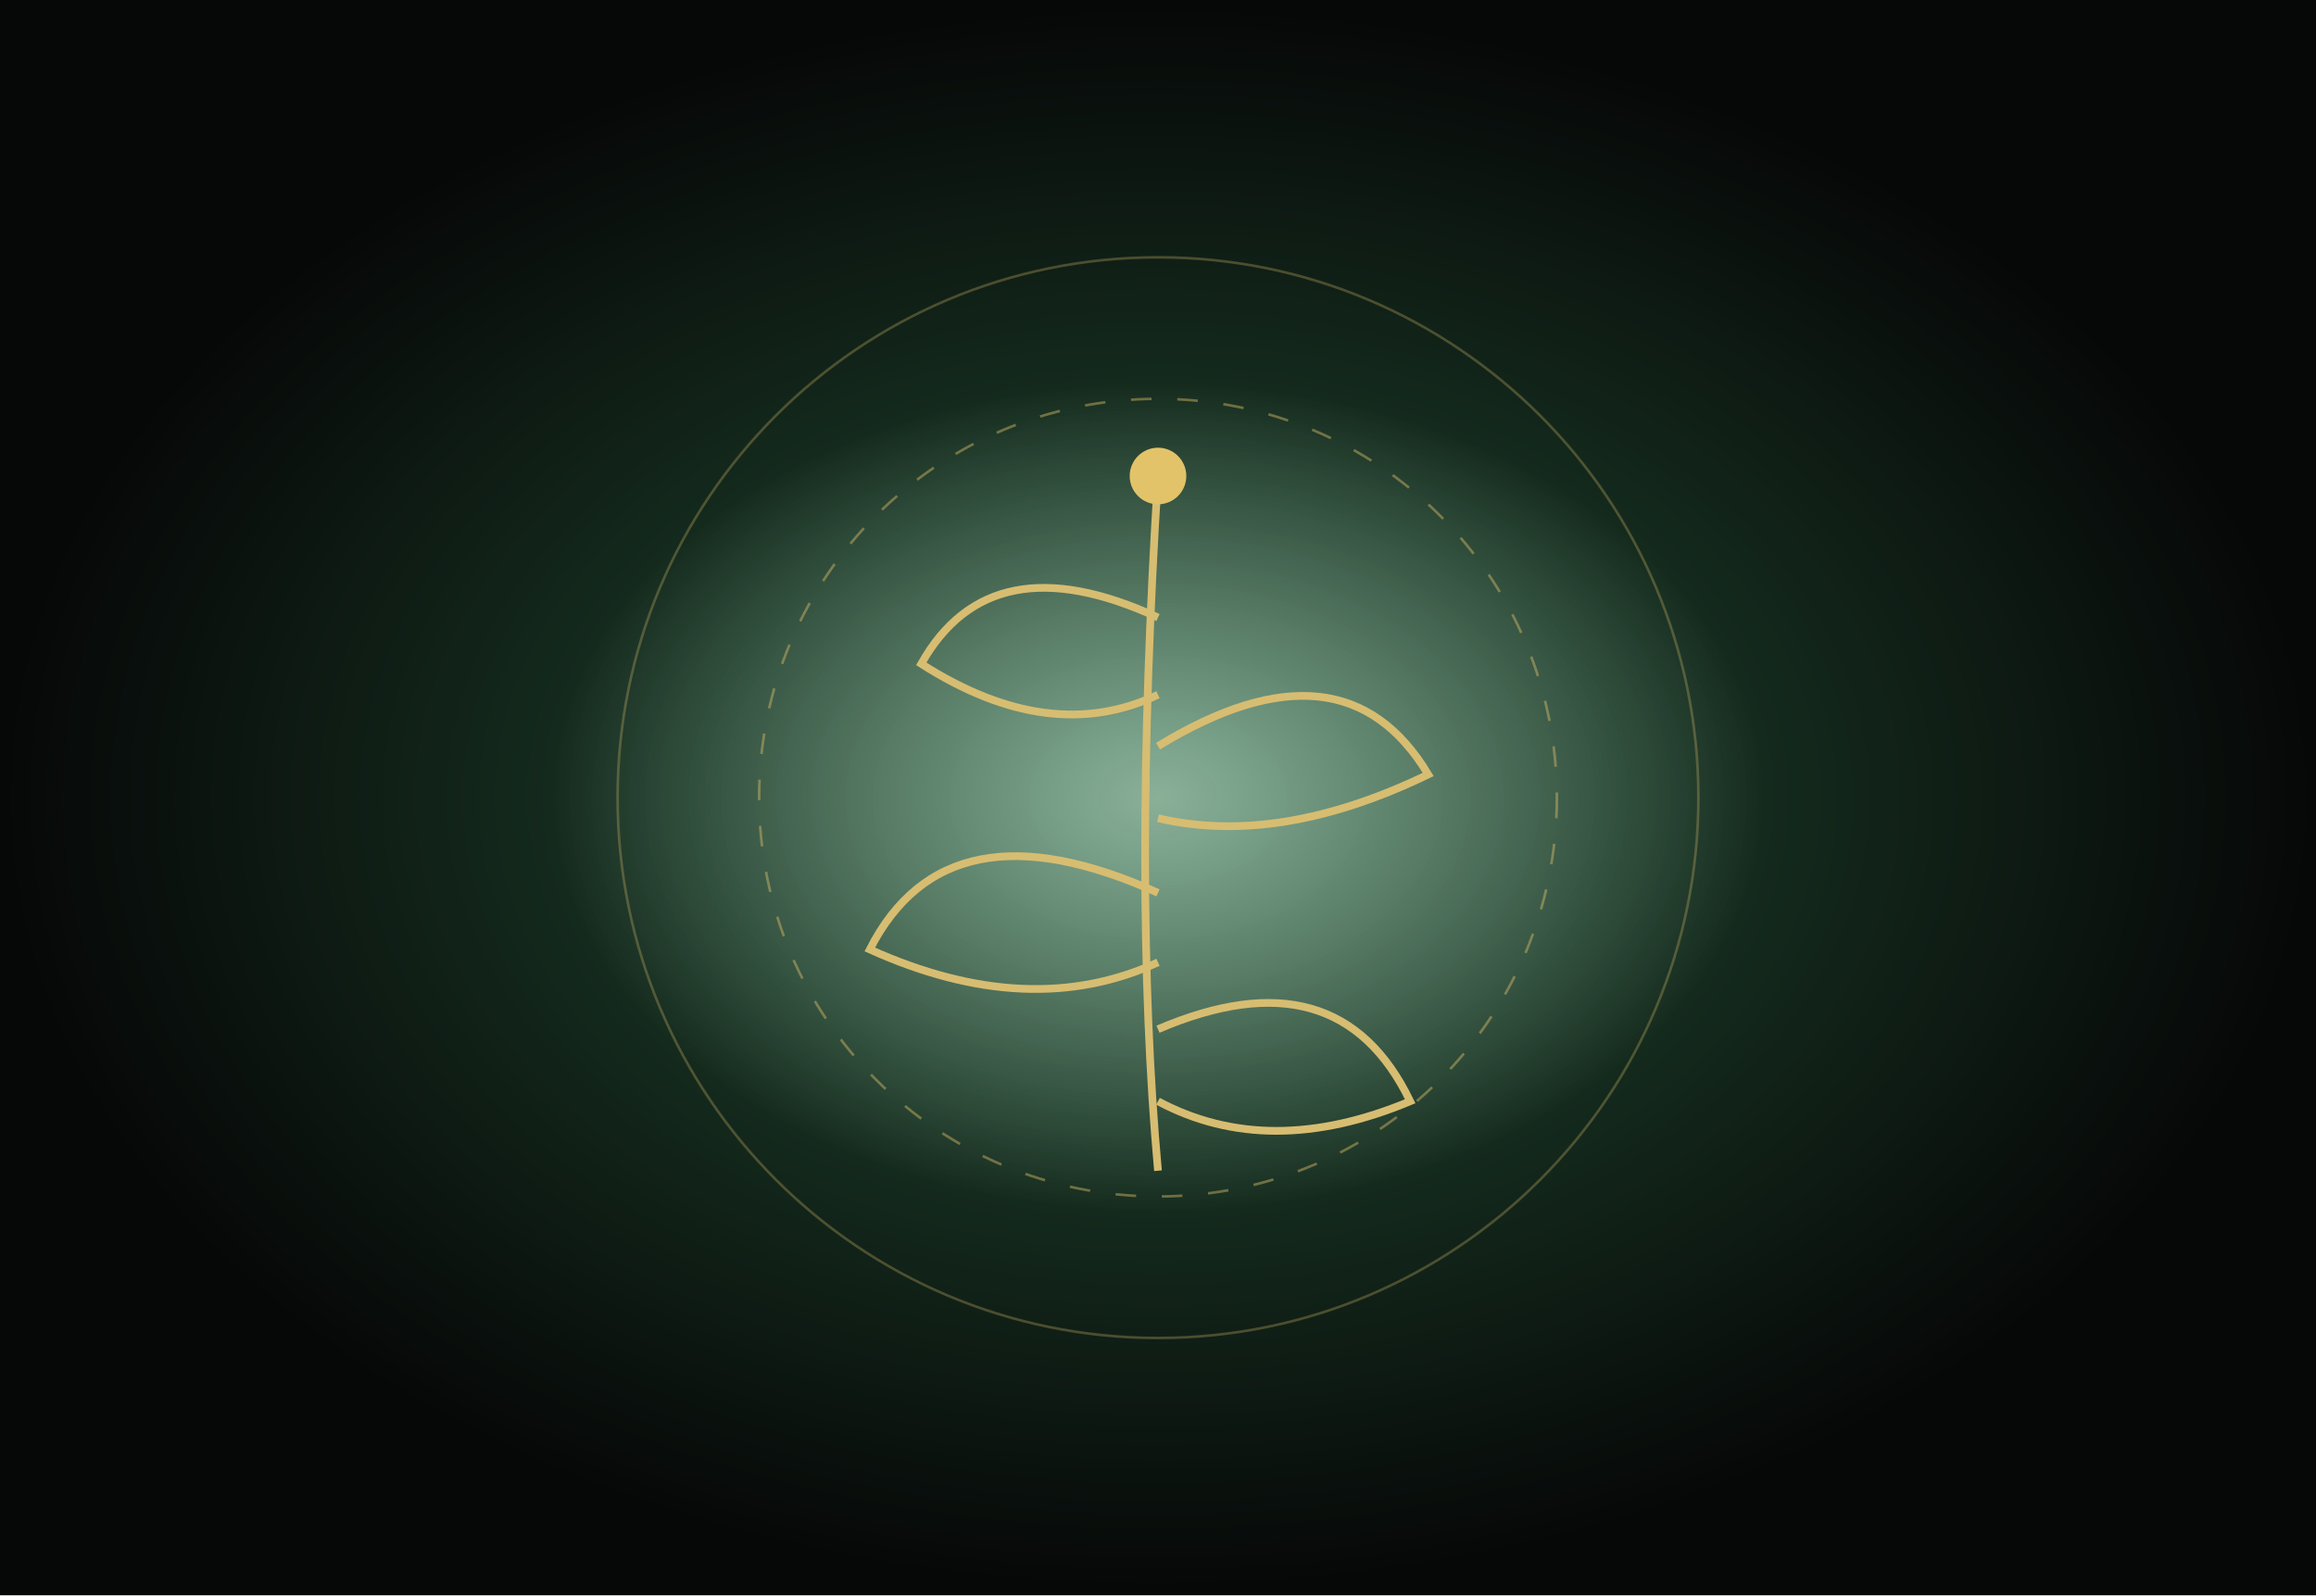
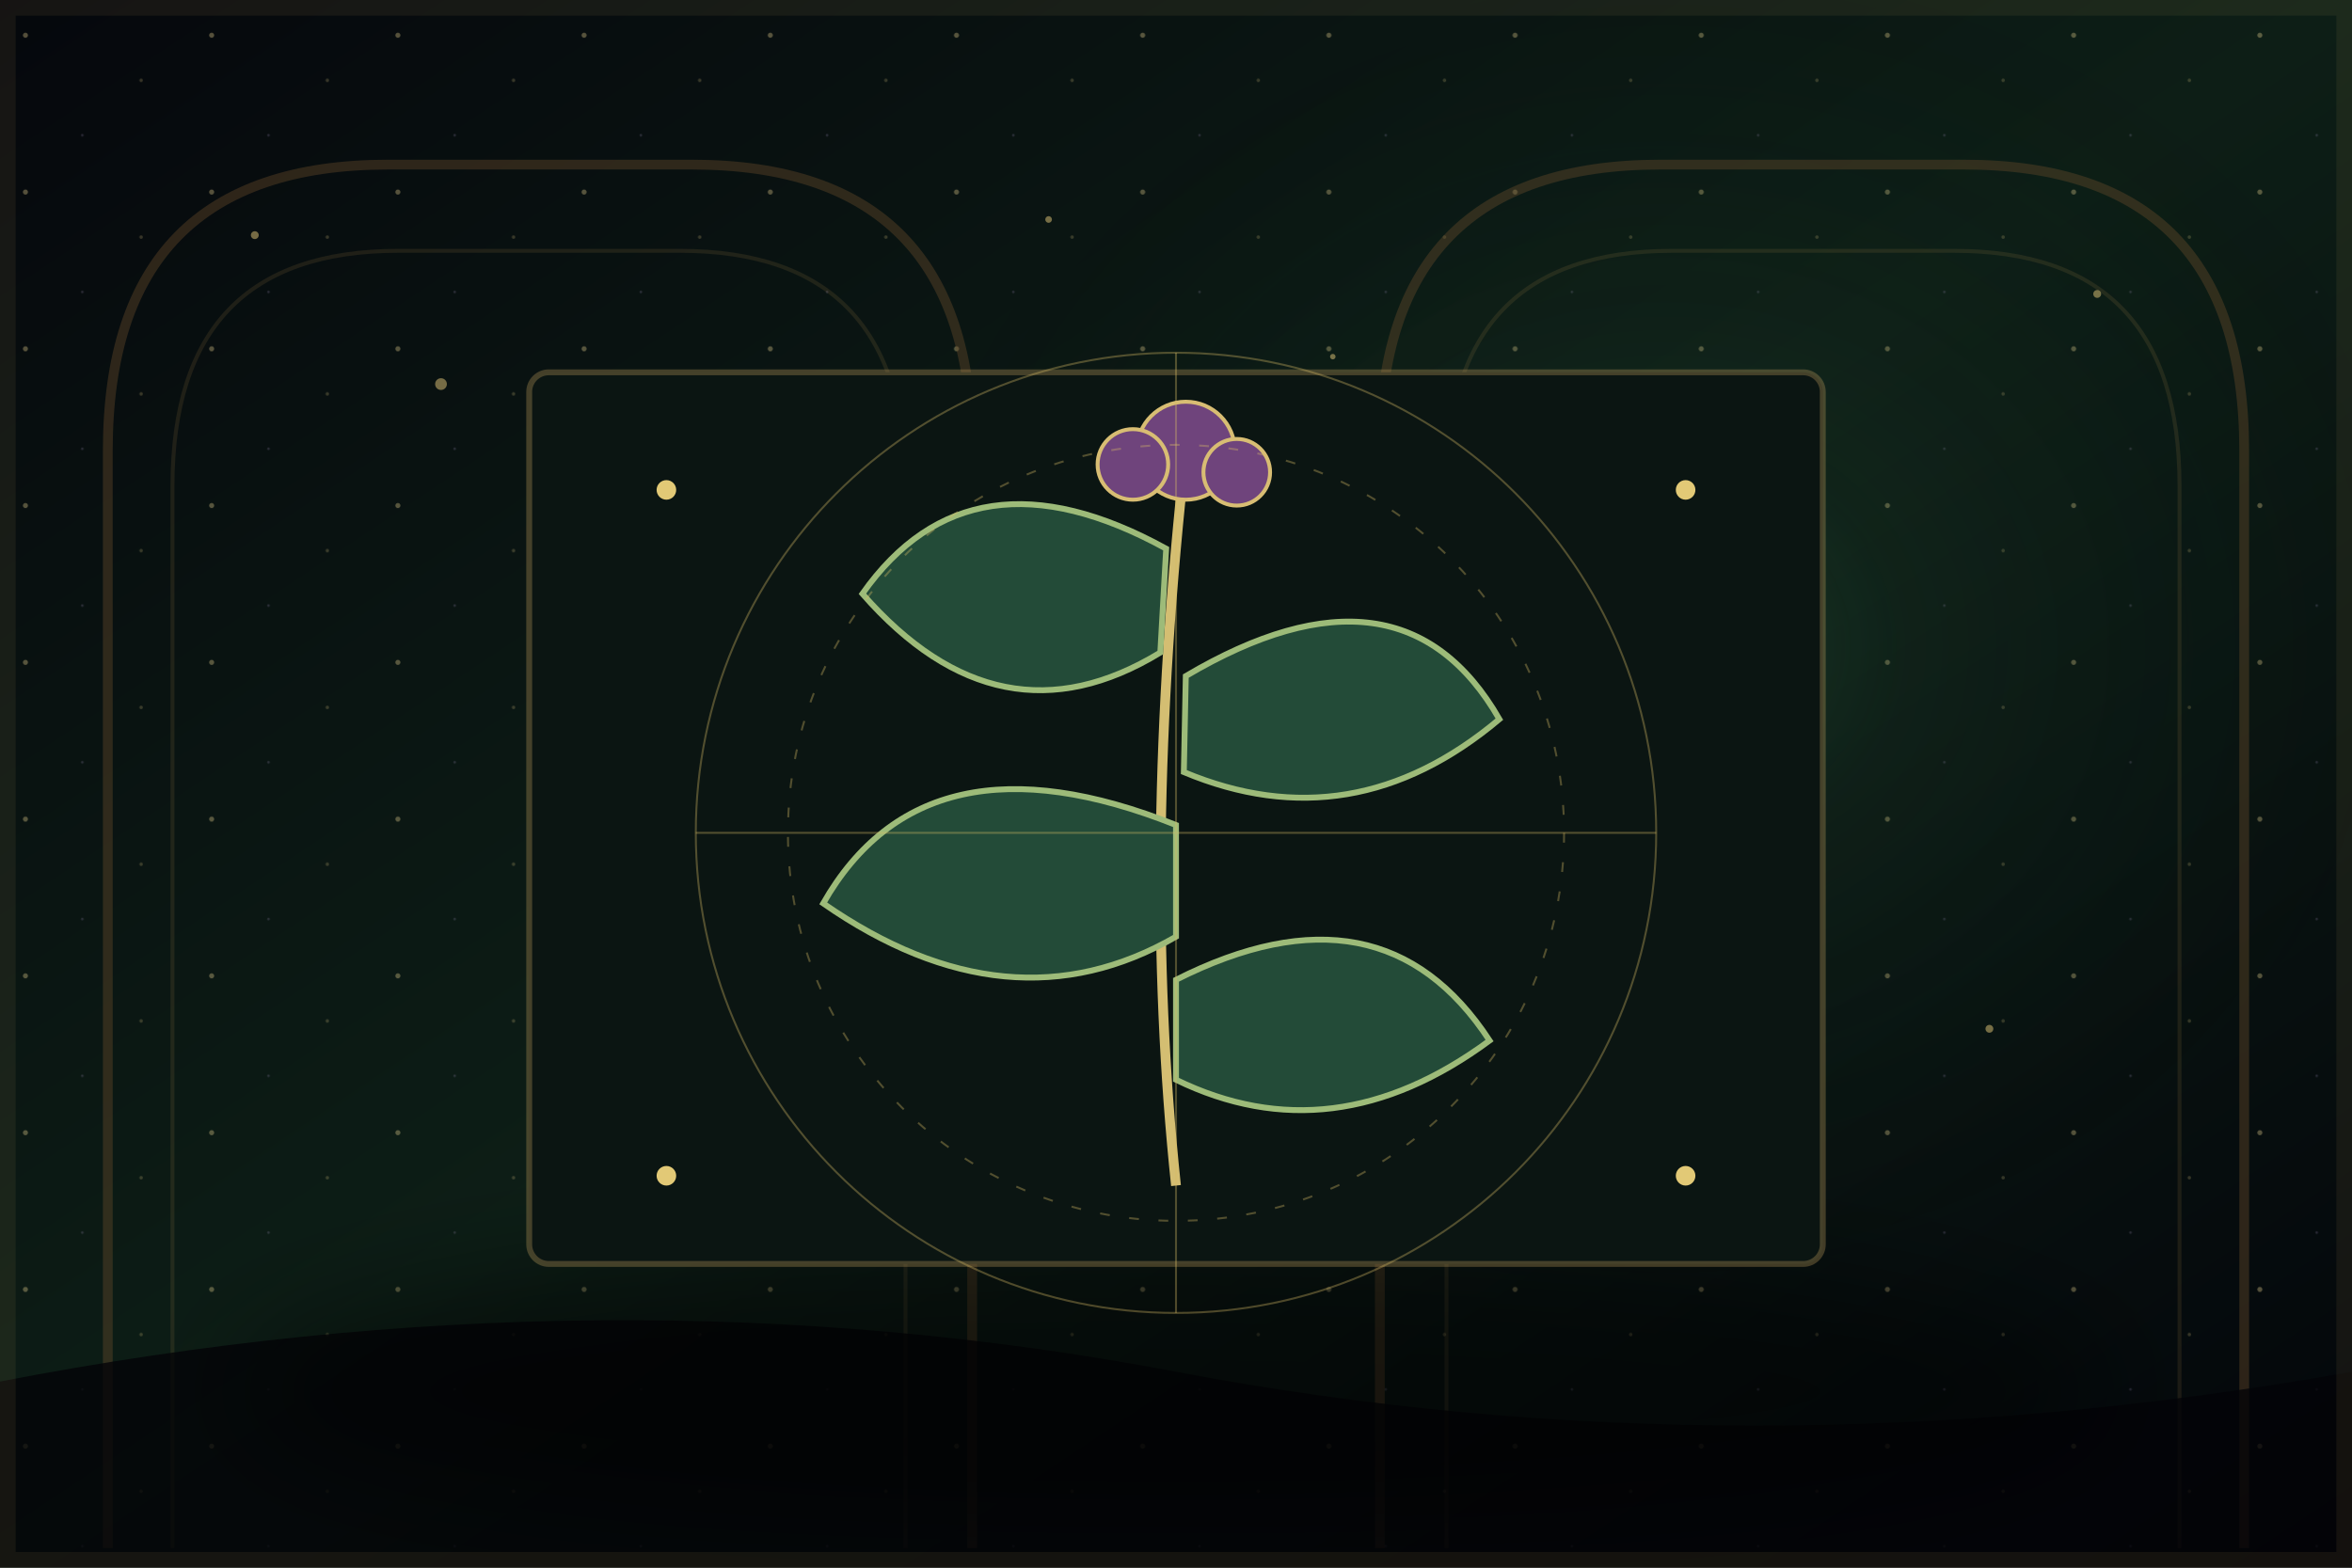
- <svg xmlns="http://www.w3.org/2000/svg" viewBox="0 0 900 620">
+ <svg xmlns="http://www.w3.org/2000/svg" viewBox="0 0 1200 800">
  <defs>
-     <radialGradient id="g">
-       <stop stop-color="#2e7248" stop-opacity=".56" />
-       <stop offset=".52" stop-color="#142a1d" />
-       <stop offset="1" stop-color="#060707" />
+     <linearGradient id="plantsbg" x1="0" y1="0" x2="1" y2="1">
+       <stop stop-color="#05070c" />
+       <stop offset=".5" stop-color="#0d1e16" />
+       <stop offset="1" stop-color="#03050a" />
+     </linearGradient>
+     <radialGradient id="plantshalo">
+       <stop stop-color="#3b8557" stop-opacity=".72" />
+       <stop offset=".28" stop-color="#2c5b3c" stop-opacity=".28" />
+       <stop offset="1" stop-color="#000" stop-opacity="0" />
    </radialGradient>
+     <linearGradient id="plantsgold" x1="0" y1="0" x2="1" y2="1">
+       <stop stop-color="#f4dfa1" />
+       <stop offset=".45" stop-color="#c79a4d" />
+       <stop offset="1" stop-color="#6d4920" />
+     </linearGradient>
+     <linearGradient id="plantsglass" x1="0" y1="0" x2="0" y2="1">
+       <stop stop-color="#dce8ff" stop-opacity=".26" />
+       <stop offset=".5" stop-color="#3b8557" stop-opacity=".09" />
+       <stop offset="1" stop-color="#04070b" stop-opacity=".38" />
+     </linearGradient>
+     <filter id="plantsglow" x="-80%" y="-80%" width="260%" height="260%">
+       <feGaussianBlur stdDeviation="10" result="b" />
+       <feMerge>
+         <feMergeNode in="b" />
+         <feMergeNode in="SourceGraphic" />
+       </feMerge>
+     </filter>
+     <filter id="plantssoft" x="-40%" y="-40%" width="180%" height="180%">
+       <feGaussianBlur stdDeviation="28" />
+     </filter>
+     <pattern id="plantsstars" width="95" height="80" patternUnits="userSpaceOnUse">
+       <circle cx="13" cy="18" r="1.3" fill="#f1d994" opacity=".48" />
+       <circle cx="72" cy="41" r=".9" fill="#d7c17d" opacity=".32" />
+       <circle cx="42" cy="69" r=".7" fill="#bca8dc" opacity=".24" />
+     </pattern>
  </defs>
-   <rect width="900" height="620" fill="url(#g)" />
-   <g transform="translate(450 310)" fill="none" stroke="#dabb67">
-     <circle r="210" opacity=".3" />
-     <circle r="155" opacity=".45" stroke-dasharray="8 10" />
+   <rect width="1200" height="800" fill="url(#plantsbg)" />
+   <rect width="1200" height="800" fill="url(#plantsstars)" opacity=".7" />
+   <ellipse cx="850" cy="330" rx="440" ry="380" fill="url(#plantshalo)" opacity=".46" />
+   <path d="M55 790V230Q55 84 198 84h155q143 0 143 146v560M704 790V230Q704 84 847 84h155q143 0 143 146v560" fill="none" stroke="#6b4d2b" stroke-opacity=".4" stroke-width="5" />
+   <path d="M88 790V248q0-120 115-120h144q115 0 115 120v542M738 790V248q0-120 115-120h144q115 0 115 120v542" fill="none" stroke="#d2a65b" stroke-opacity=".12" stroke-width="2" />
+   <path d="M0 705Q310 645 600 700T1200 700V800H0Z" fill="#020307" opacity=".78" />
+   <ellipse cx="600" cy="710" rx="480" ry="78" fill="#000" opacity=".48" filter="url(#plantssoft)" />
+   <g transform="translate(600 425)">
+     <rect x="-330" y="-235" width="660" height="455" rx="10" fill="#0b1512" stroke="#b69858" stroke-opacity=".34" stroke-width="3" />
+     <path d="M0 180Q-18 10 5-195" fill="none" stroke="#d4be72" stroke-width="5" />
+     <g fill="#234b38" stroke="#9dbb79" stroke-width="3">
+       <path d="M-5-145Q-105-200-160-122Q-90-42-8-92Z" />
+       <path d="M5-80Q115-145 165-58Q90 5 4-31Z" />
+       <path d="M0-4Q-128-55-180 36Q-85 102 0 53Z" />
+       <path d="M0 75Q105 22 160 106Q80 165 0 126Z" />
+     </g>
+     <g fill="#6f447c" stroke="#d8bd73" stroke-width="2">
+       <circle cx="5" cy="-195" r="25" />
+       <circle cx="-22" cy="-188" r="18" />
+       <circle cx="31" cy="-184" r="17" />
+     </g>
+     <g fill="none" stroke="#d8b966" stroke-opacity=".35">
+       <circle r="245" />
+       <circle r="198" stroke-dasharray="5 10" />
+       <path d="M-245 0h490M0-245v490" />
+     </g>
+     <g fill="#e2c976">
+       <circle cx="-260" cy="-175" r="5" />
+       <circle cx="260" cy="-175" r="5" />
+       <circle cx="-260" cy="175" r="5" />
+       <circle cx="260" cy="175" r="5" />
+     </g>
  </g>
-   <g transform="translate(450 335)" stroke="#d7bd71" fill="none" stroke-width="3">
-     <path d="M0 120Q-10 10 0-150" />
-     <path d="M0-95Q-65-125-92-77Q-42-45 0-65" />
-     <path d="M0-45Q72-89 105-34Q47-6 0-17" />
-     <path d="M0 12Q-82-25-112 34Q-50 62 0 39" />
-     <path d="M0 65Q70 35 98 93Q43 116 0 93" />
+   <g fill="#e4c879" opacity=".5">
+     <circle cx="130" cy="120" r="2" />
+     <circle cx="225" cy="196" r="3" />
+     <circle cx="1070" cy="150" r="2" />
+     <circle cx="1015" cy="525" r="2" />
+     <circle cx="535" cy="112" r="1.7" />
+     <circle cx="680" cy="182" r="1.4" />
  </g>
-   <circle cx="450" cy="185" r="11" fill="#e2c369" />
+   <path d="M0 0h1200v800H0Z" fill="none" stroke="#d7b065" stroke-opacity=".08" stroke-width="16" />
</svg>
